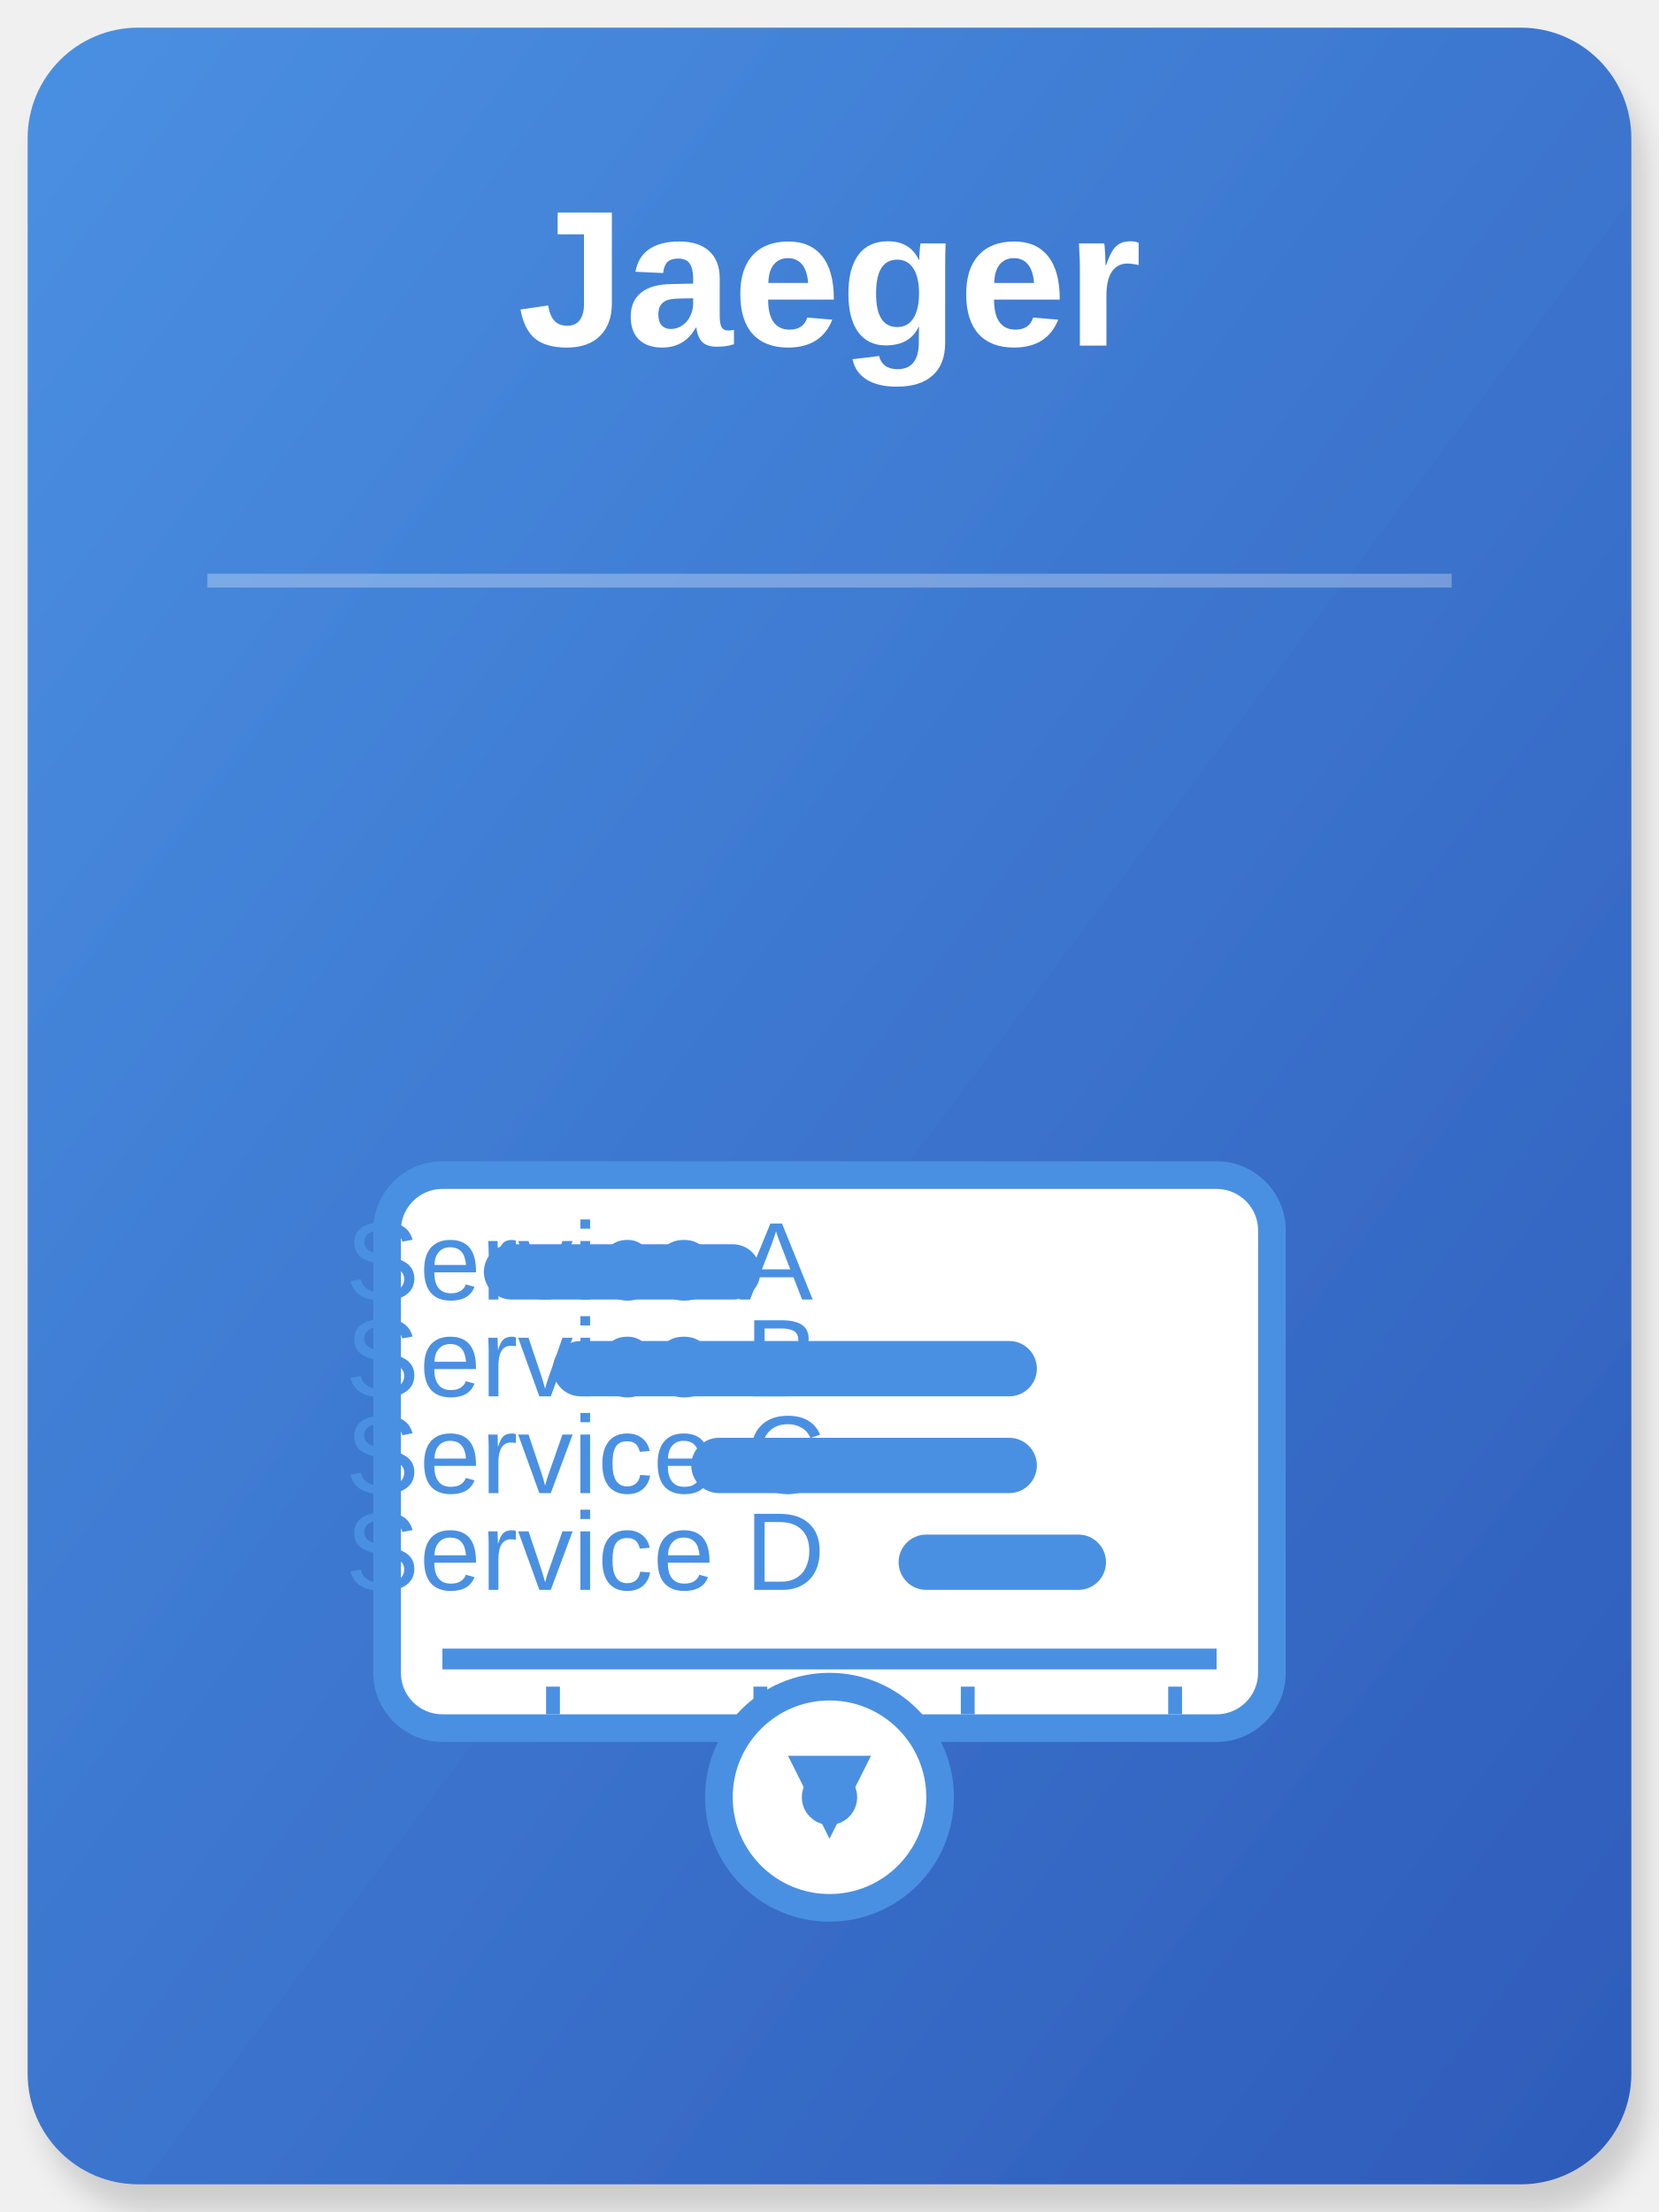
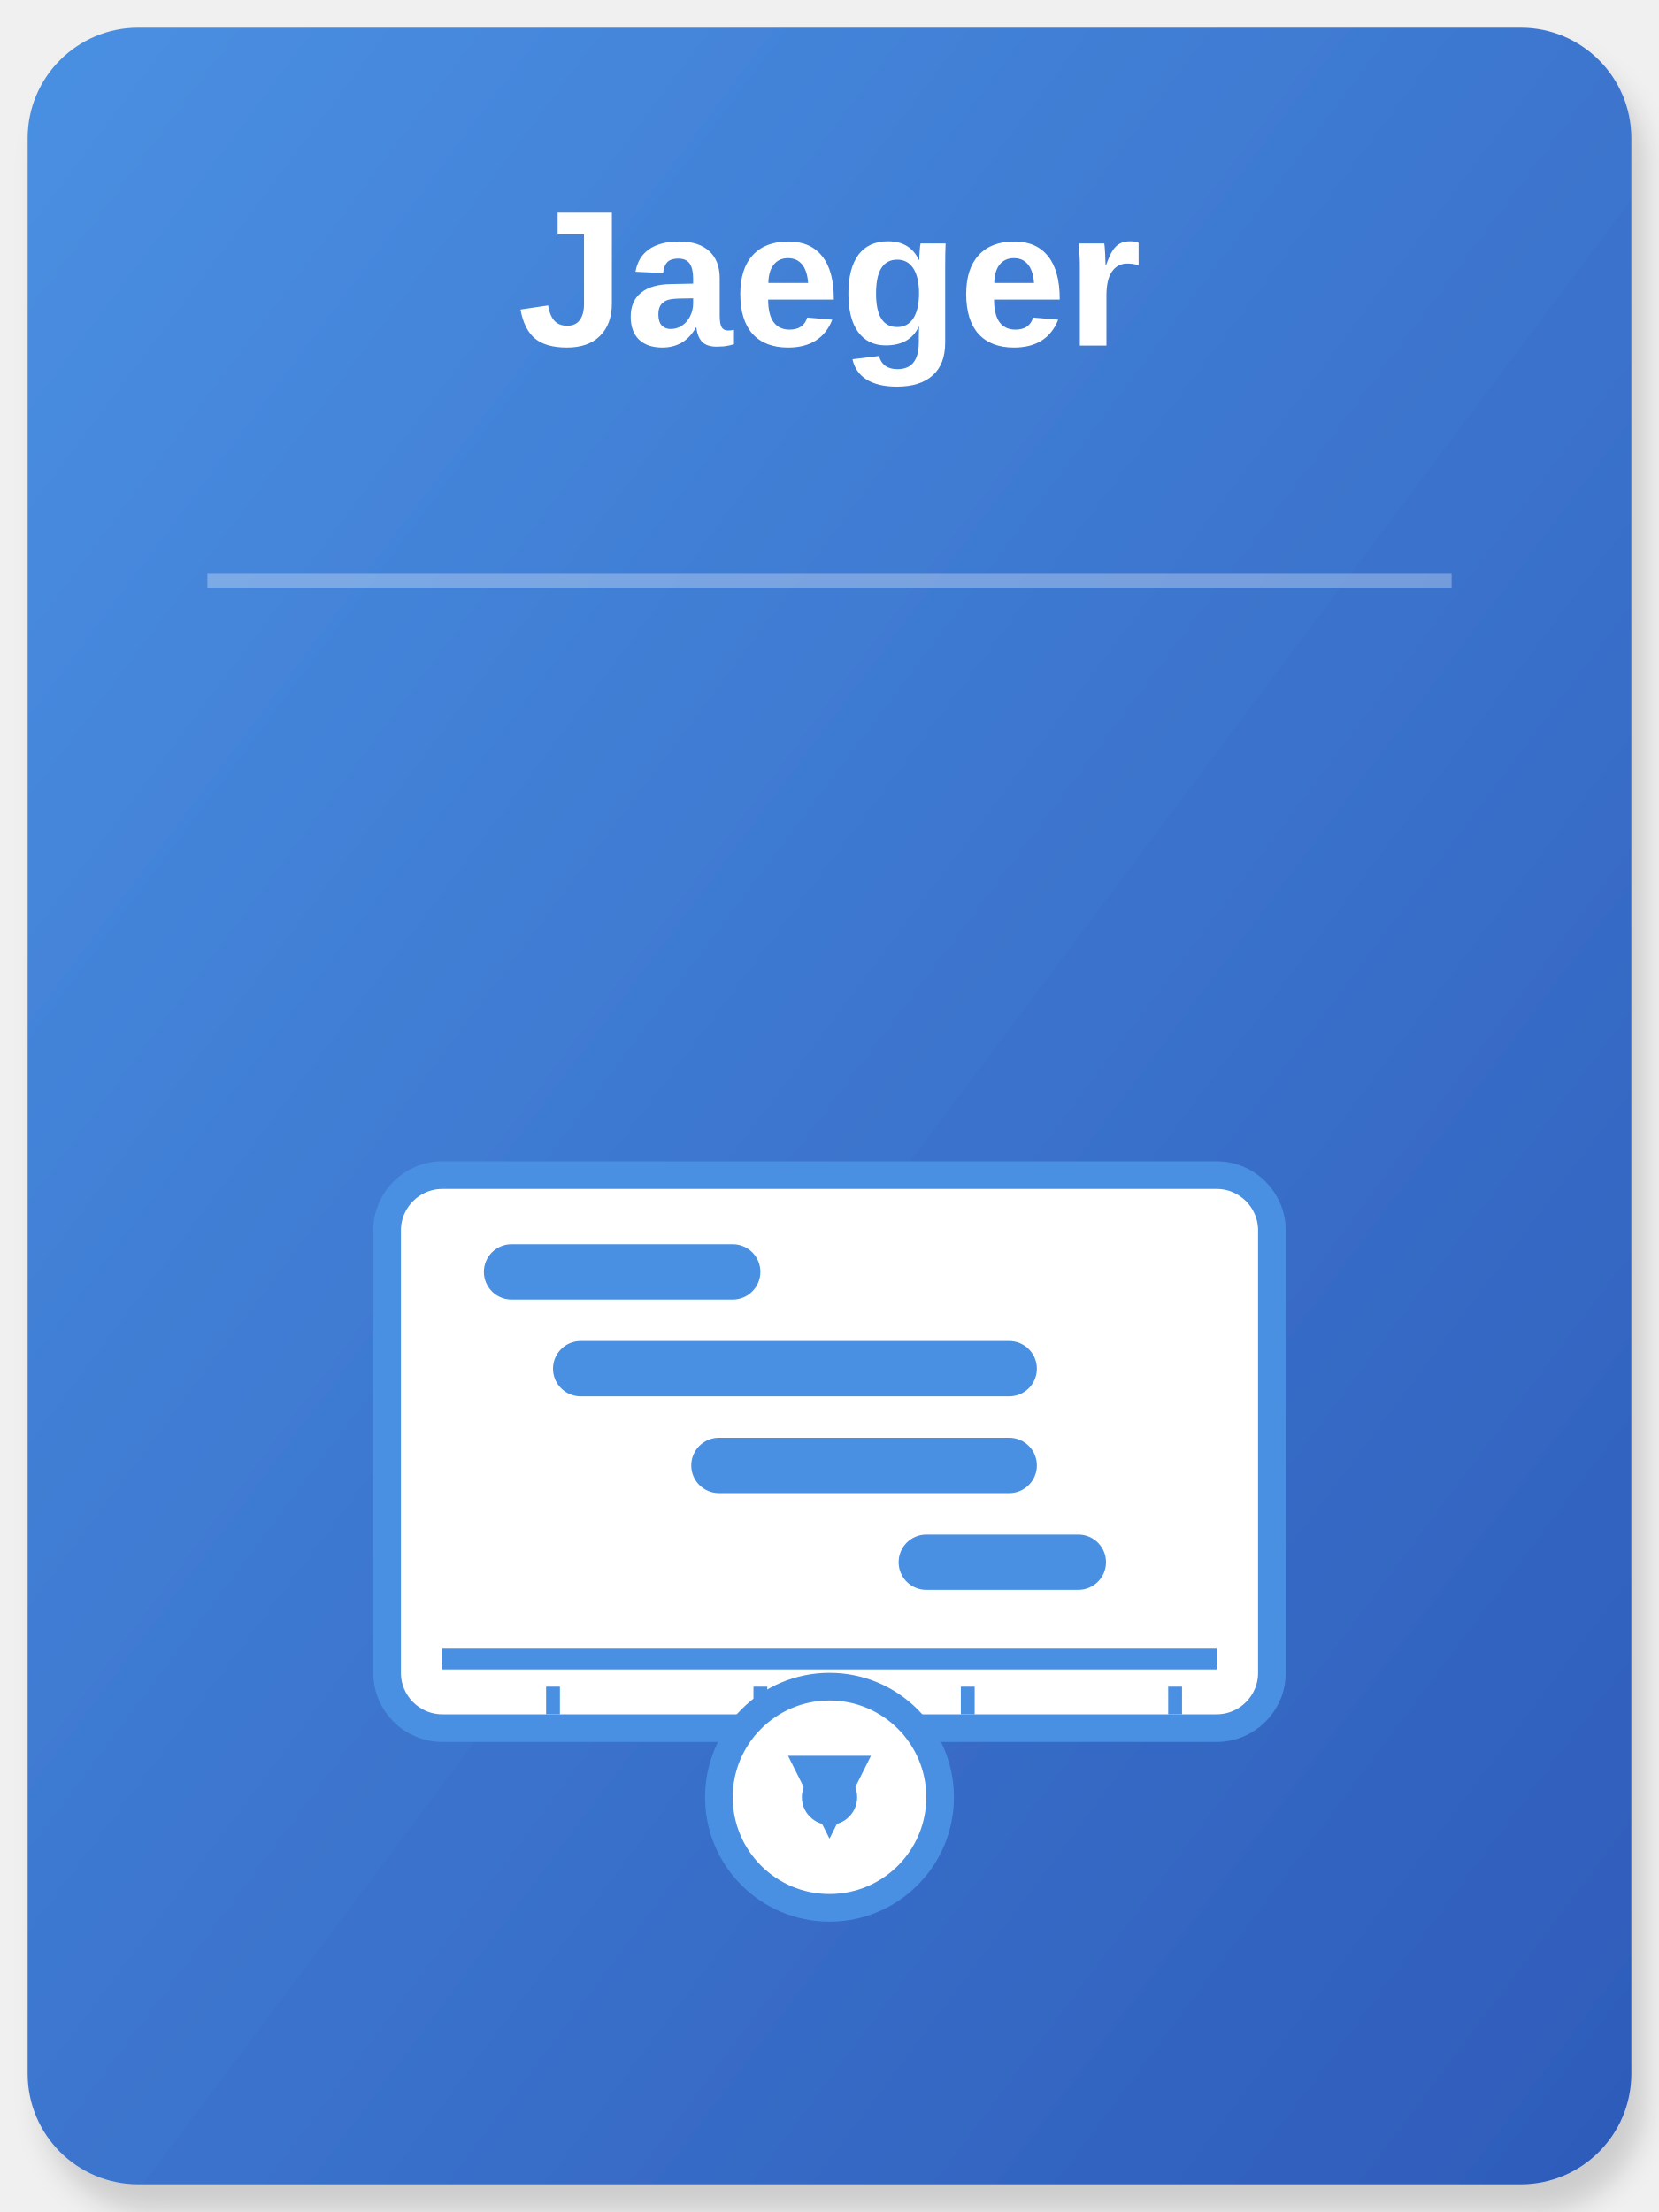
<svg xmlns="http://www.w3.org/2000/svg" width="120" height="160" viewBox="0 0 120 160">
  <defs>
    <linearGradient id="telemetryGradient" x1="0%" y1="0%" x2="100%" y2="100%">
      <stop offset="0%" style="stop-color:#4A90E2;stop-opacity:1" />
      <stop offset="100%" style="stop-color:#2E5BBA;stop-opacity:1" />
    </linearGradient>
    <filter id="shadow" x="-20%" y="-20%" width="140%" height="140%">
      <feDropShadow dx="1" dy="2" stdDeviation="1" flood-color="#000000" flood-opacity="0.15" />
    </filter>
  </defs>
  <rect x="2" y="2" width="116" height="156" rx="8" fill="url(#telemetryGradient)" filter="url(#shadow)" />
  <text x="60" y="25" text-anchor="middle" fill="white" font-family="Arial, sans-serif" font-size="14" font-weight="600">Jaeger</text>
  <line x1="15" y1="42" x2="105" y2="42" stroke="rgba(255,255,255,0.3)" stroke-width="1" />
  <g transform="translate(60, 105)">
    <rect x="-32" y="-20" width="64" height="40" rx="4" fill="white" stroke="#4A90E2" stroke-width="2" />
    <line x1="-28" y1="15" x2="28" y2="15" stroke="#4A90E2" stroke-width="1.5" />
    <rect x="-25" y="-15" width="20" height="4" fill="#4A90E2" rx="2" />
-     <text x="-35" y="-11" fill="#4A90E2" font-family="Arial, sans-serif" font-size="8">Service A</text>
    <rect x="-20" y="-8" width="35" height="4" fill="#4A90E2" rx="2" />
-     <text x="-35" y="-4" fill="#4A90E2" font-family="Arial, sans-serif" font-size="8">Service B</text>
    <rect x="-10" y="-1" width="25" height="4" fill="#4A90E2" rx="2" />
-     <text x="-35" y="3" fill="#4A90E2" font-family="Arial, sans-serif" font-size="8">Service C</text>
    <rect x="5" y="6" width="15" height="4" fill="#4A90E2" rx="2" />
-     <text x="-35" y="10" fill="#4A90E2" font-family="Arial, sans-serif" font-size="8">Service D</text>
    <line x1="-20" y1="17" x2="-20" y2="19" stroke="#4A90E2" stroke-width="1" />
    <line x1="-5" y1="17" x2="-5" y2="19" stroke="#4A90E2" stroke-width="1" />
    <line x1="10" y1="17" x2="10" y2="19" stroke="#4A90E2" stroke-width="1" />
    <line x1="25" y1="17" x2="25" y2="19" stroke="#4A90E2" stroke-width="1" />
    <circle cx="0" cy="25" r="8" fill="white" stroke="#4A90E2" stroke-width="2" />
    <path d="M -3,22 L 0,28 L 3,22 Z" fill="#4A90E2" />
    <circle cx="0" cy="25" r="2" fill="#4A90E2" />
  </g>
</svg>
